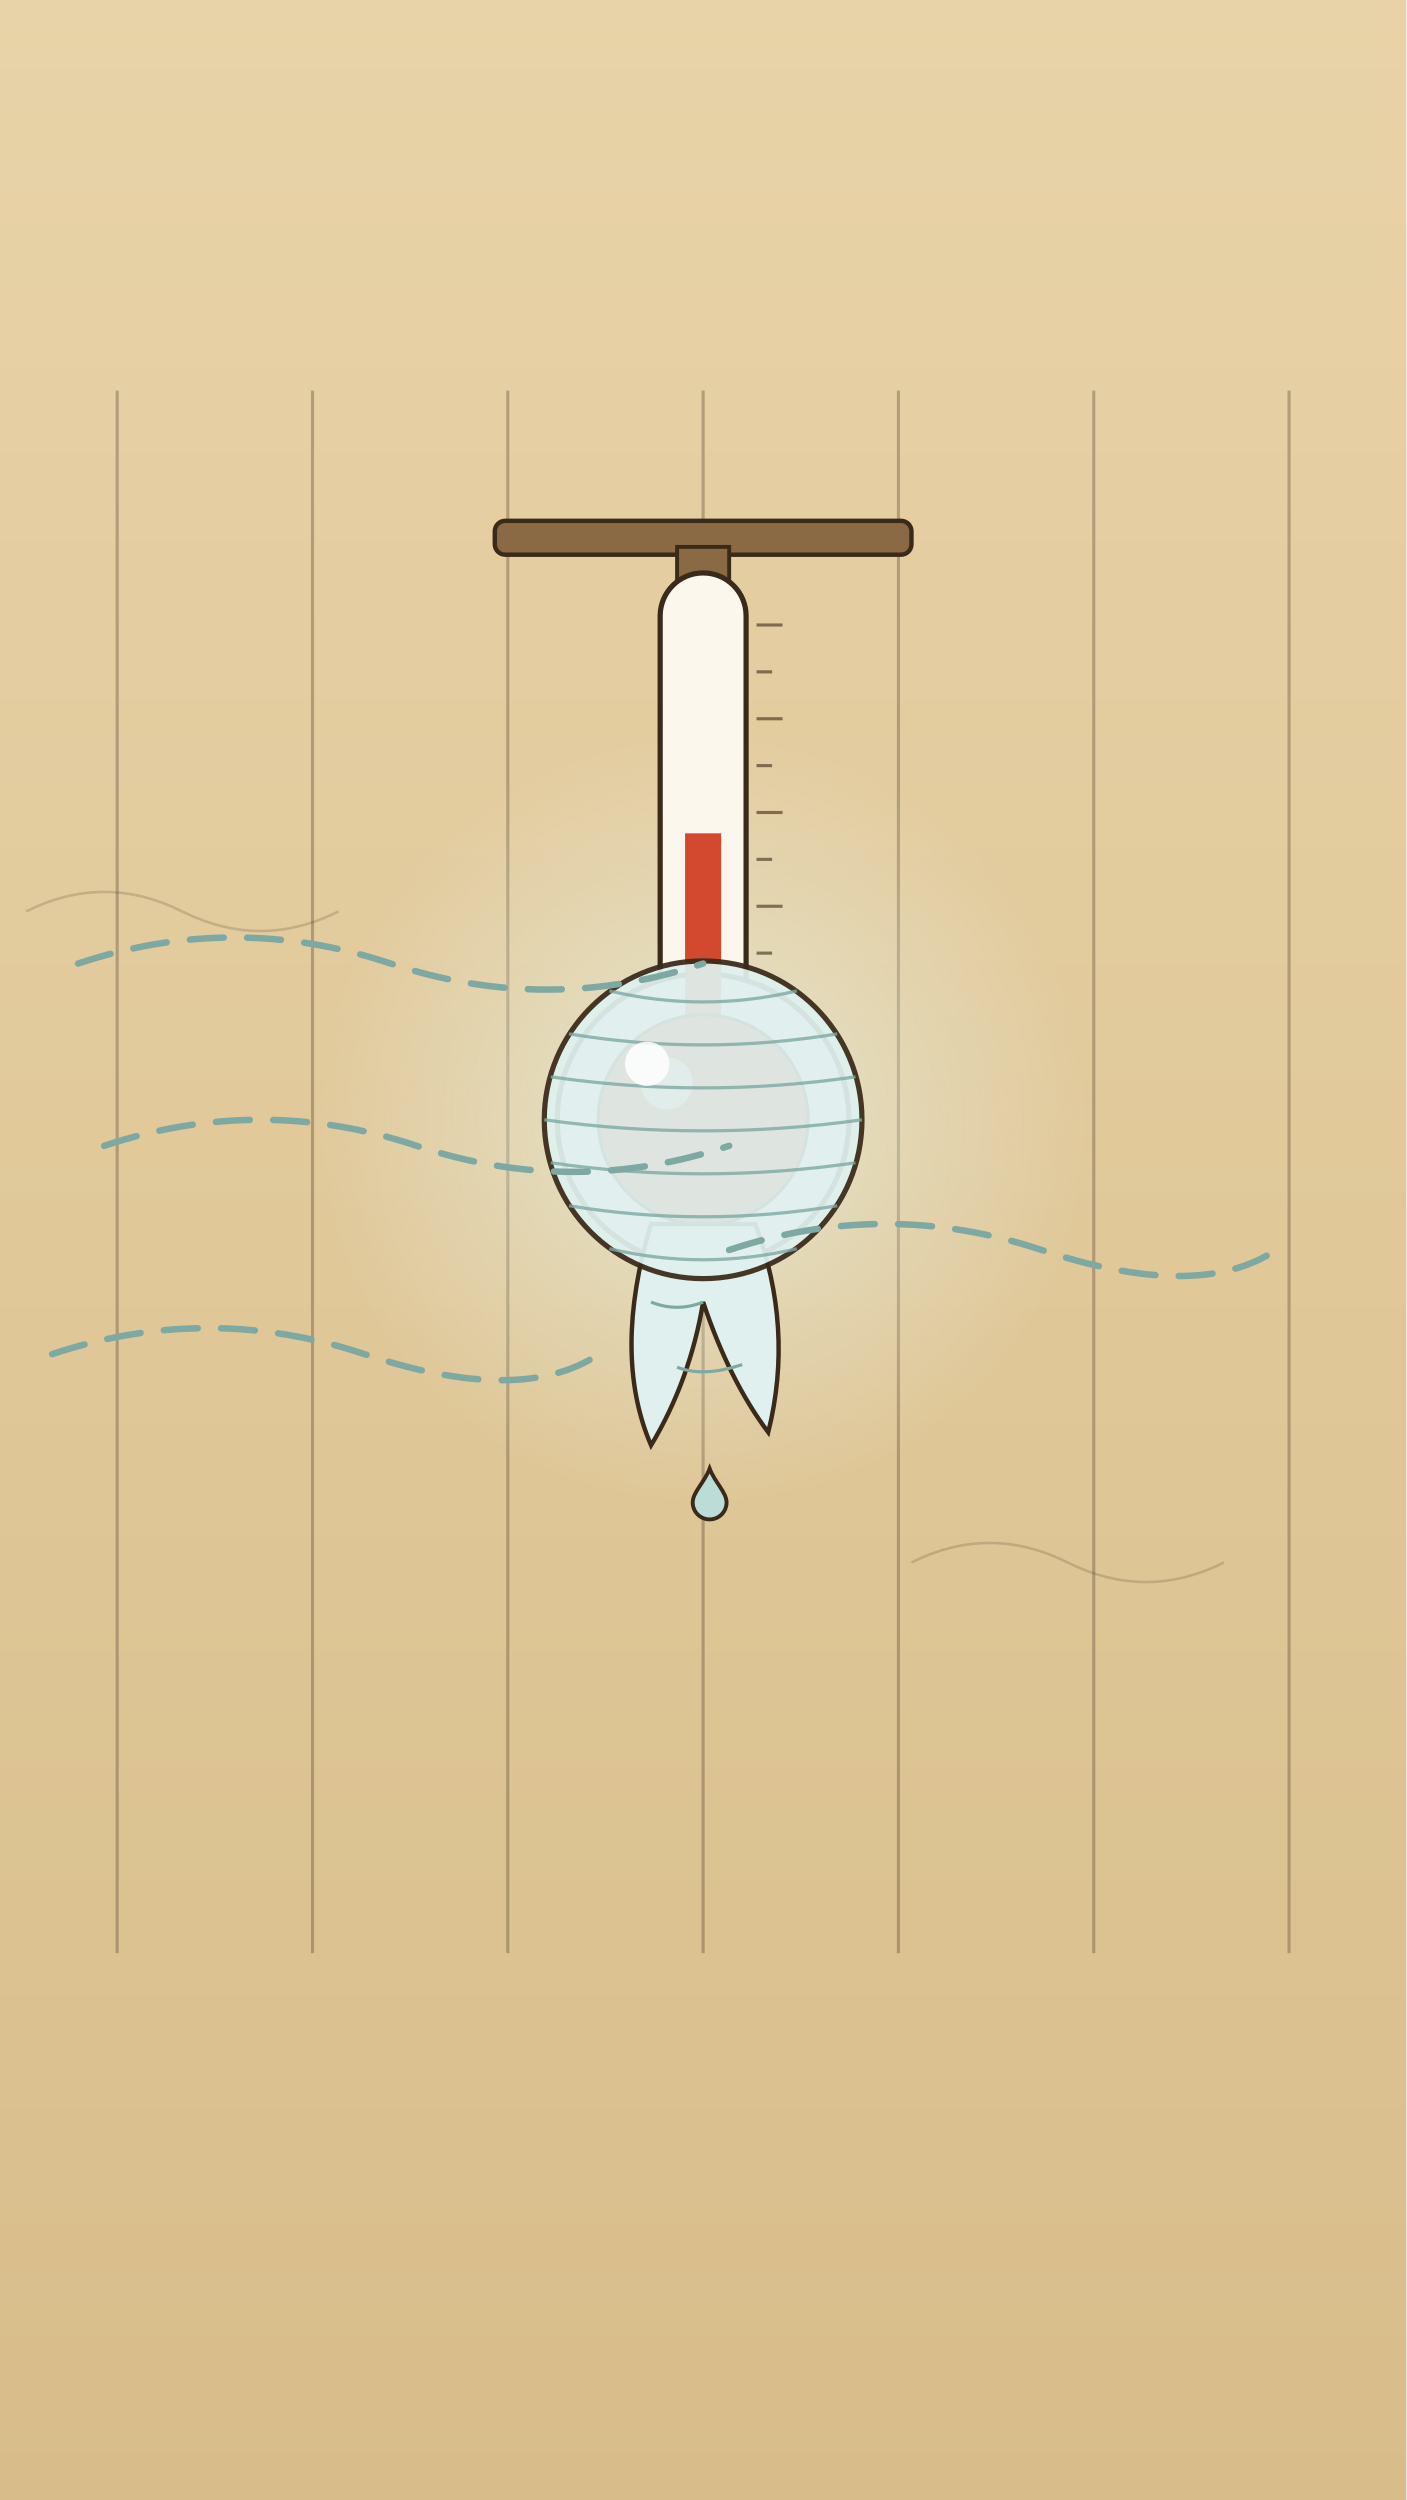
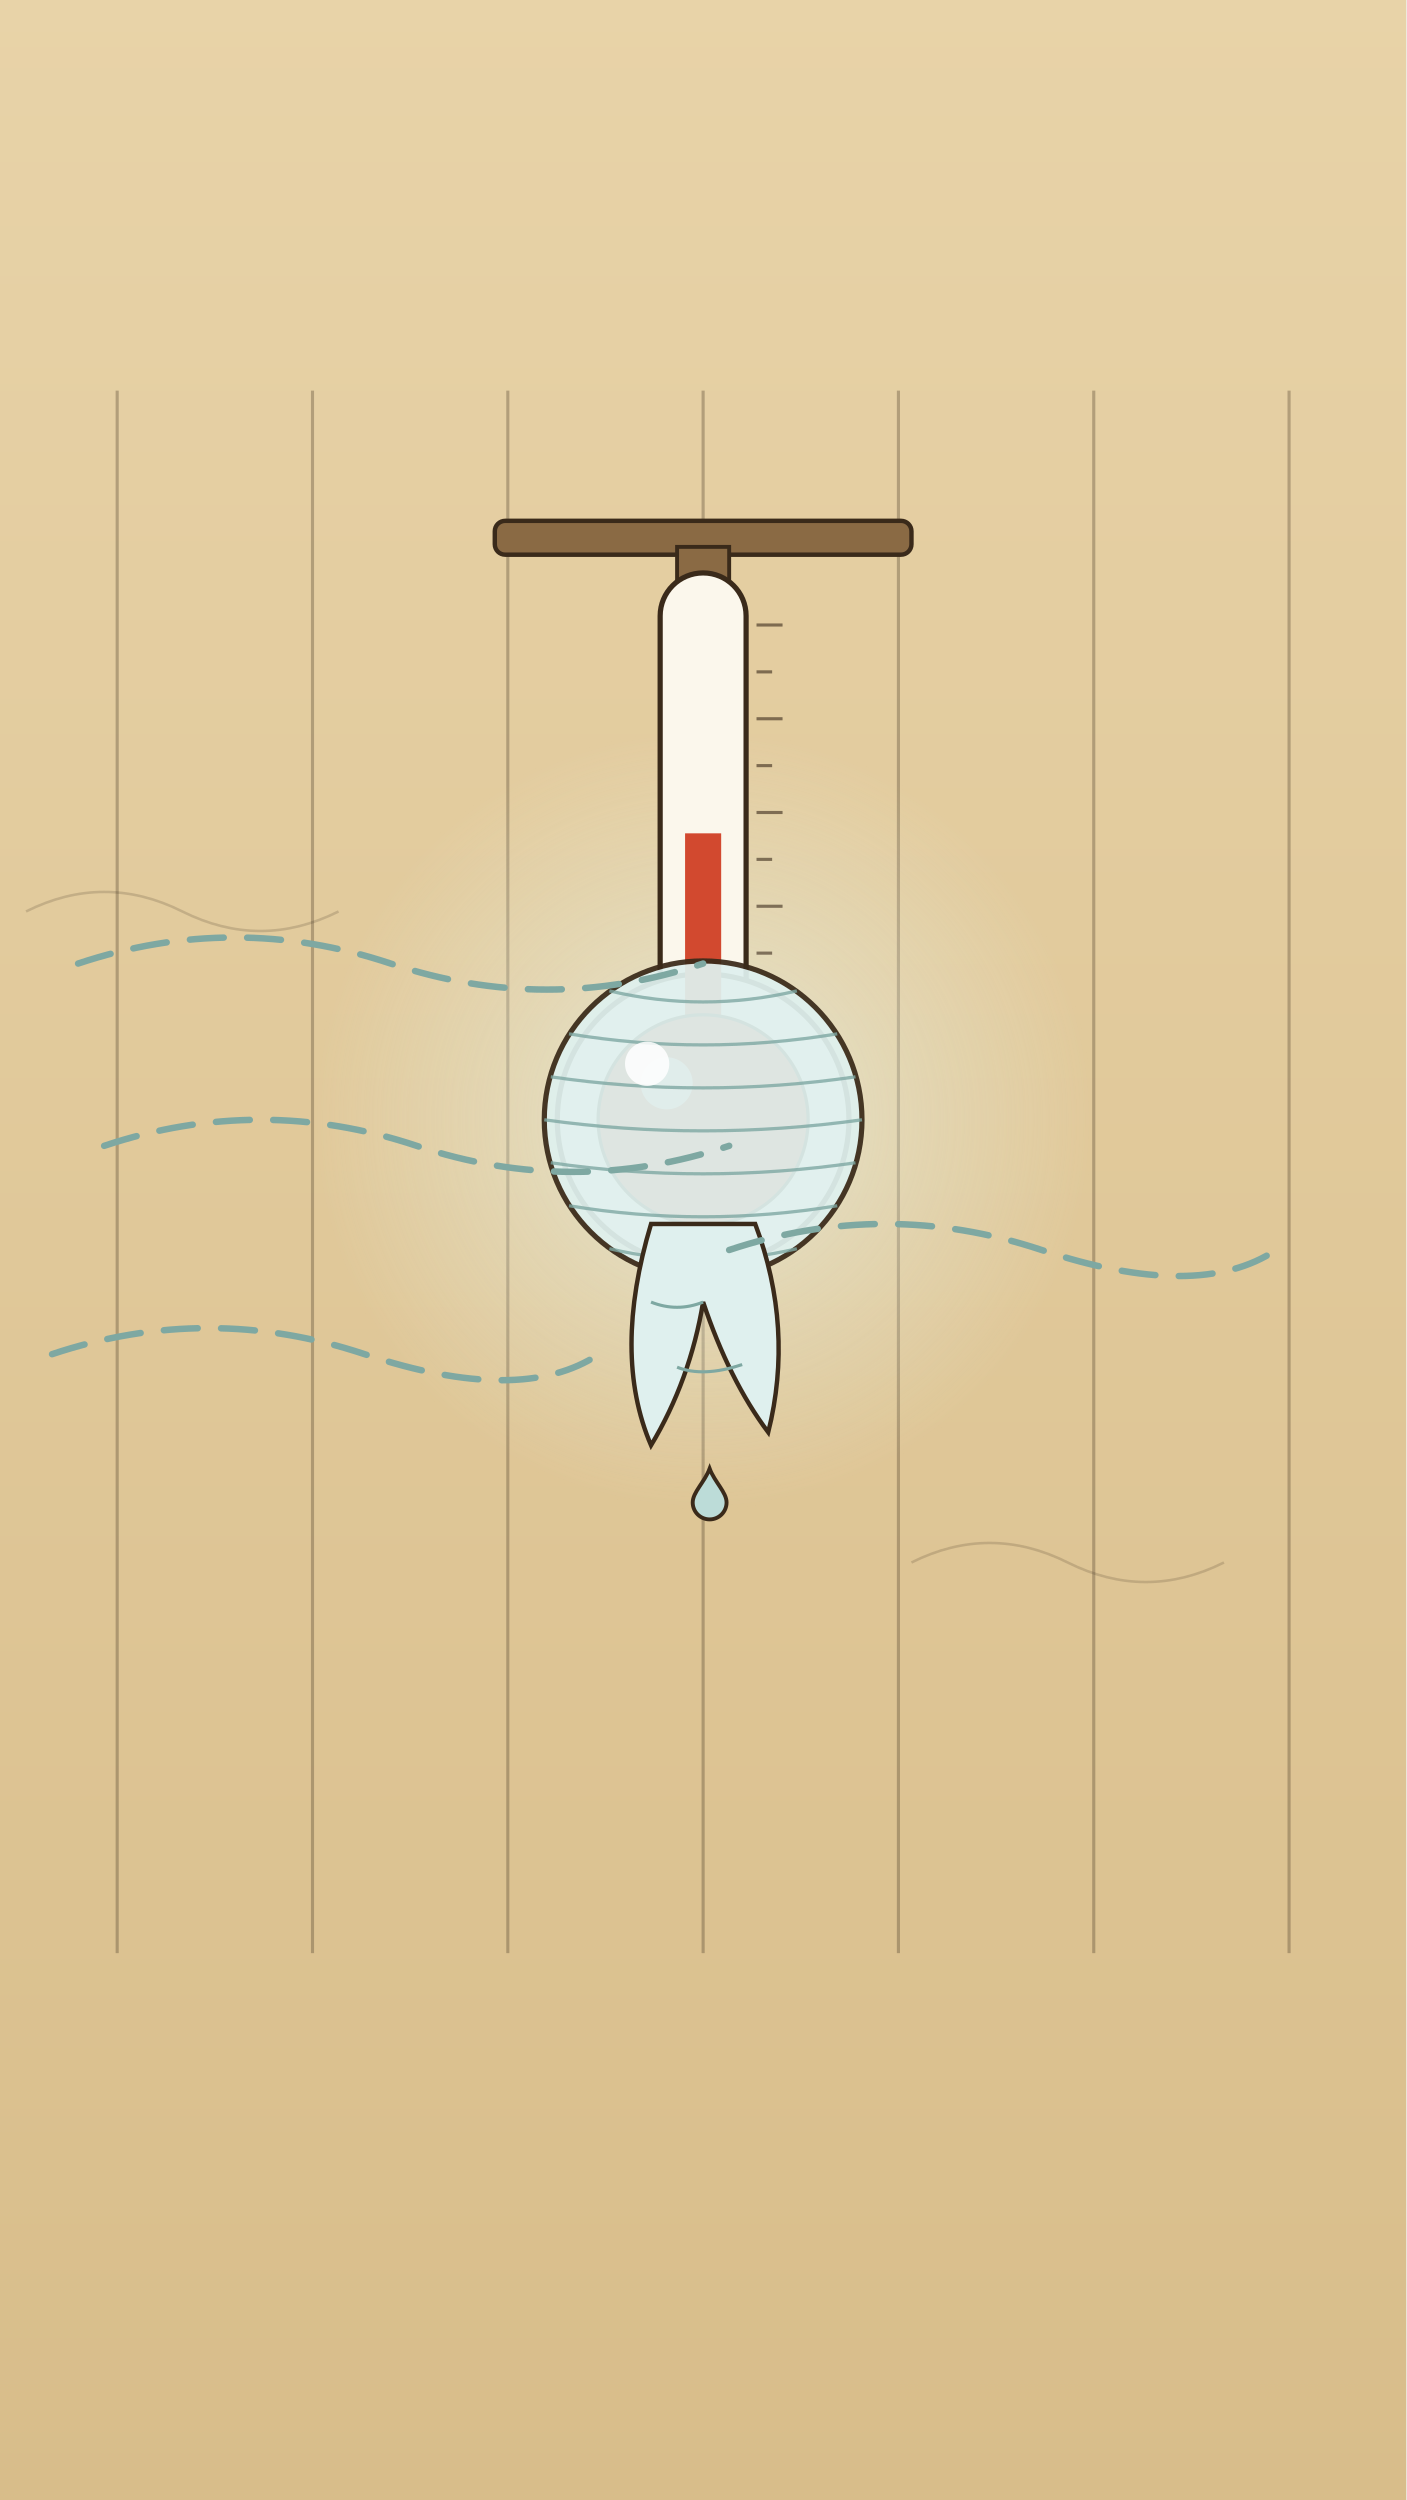
<svg xmlns="http://www.w3.org/2000/svg" viewBox="0 0 1080 1920" width="1080" height="1920">
  <defs>
    <linearGradient id="lg009x1" x1="0" y1="0" x2="0" y2="1">
      <stop offset="0" stop-color="#e8d3a8" stop-opacity="1" />
      <stop offset="1" stop-color="#d8bd8a" stop-opacity="1" />
    </linearGradient>
    <radialGradient id="rg009x2" cx=".5" cy=".5" r=".5">
      <stop offset="0" stop-color="#e9fbf7" stop-opacity="1" />
      <stop offset=".5" stop-color="#e9fbf7" stop-opacity="0.45" />
      <stop offset="1" stop-color="#e9fbf7" stop-opacity="0" />
    </radialGradient>
  </defs>
  <rect width="1080" height="1920" fill="url(#lg009x1)" />
  <g fill="none" stroke="#3a2a1a" stroke-width="2.4" opacity=".3">
    <path d="M90 300 L90 1500" />
    <path d="M240 300 L240 1500" />
    <path d="M390 300 L390 1500" />
    <path d="M540 300 L540 1500" />
    <path d="M690 300 L690 1500" />
    <path d="M840 300 L840 1500" />
    <path d="M990 300 L990 1500" />
  </g>
  <g fill="none" stroke="#3a2a1a" stroke-width="2" opacity=".18">
    <path d="M20 700 q60 -30 120 0 t120 0" />
    <path d="M700 1200 q60 -30 120 0 t120 0" />
  </g>
  <rect x="380" y="400" width="320" height="26" rx="8" fill="#8a6a44" stroke="#3a2a1a" stroke-width="3.4" />
  <rect x="520" y="420" width="40" height="40" fill="#8a6a44" stroke="#3a2a1a" stroke-width="3" />
  <circle cx="540" cy="860" r="300" fill="url(#rg009x2)" opacity="0.6" />
  <g id="thermometer-tube">
    <rect x="507.0" y="440" width="66" height="420" rx="33.0" fill="#fbf7ec" stroke="#3a2a1a" stroke-width="4" />
    <path d="M581.0 480 L601.0 480" stroke="#3a2a1a" stroke-width="2.4" opacity=".6" />
    <path d="M581.0 516 L593.0 516" stroke="#3a2a1a" stroke-width="2.4" opacity=".6" />
    <path d="M581.0 552 L601.0 552" stroke="#3a2a1a" stroke-width="2.4" opacity=".6" />
    <path d="M581.0 588 L593.0 588" stroke="#3a2a1a" stroke-width="2.4" opacity=".6" />
    <path d="M581.0 624 L601.0 624" stroke="#3a2a1a" stroke-width="2.4" opacity=".6" />
    <path d="M581.0 660 L593.0 660" stroke="#3a2a1a" stroke-width="2.4" opacity=".6" />
    <path d="M581.0 696 L601.0 696" stroke="#3a2a1a" stroke-width="2.4" opacity=".6" />
    <path d="M581.0 732 L593.0 732" stroke="#3a2a1a" stroke-width="2.4" opacity=".6" />
    <circle cx="540" cy="860" r="112" fill="#fbf7ec" stroke="#3a2a1a" stroke-width="4" />
  </g>
  <g id="thermometer-tube-red-column">
    <rect x="526.14" y="640" width="27.72" height="220" fill="#d2492f" />
  </g>
  <circle cx="540" cy="860" r="80.64" fill="#d2492f" stroke="#3a2a1a" stroke-width="2.5" />
  <circle cx="512" cy="832" r="20" fill="#fff" opacity=".7" />
-   <g id="mv-swing-cloth-tail" data-pivot="555 940">
-     <path d="M500 940 Q470 1040 500 1110 Q530 1060 540 1000 Q560 1060 590 1100 Q610 1020 580 940 Z" fill="#dff0ee" stroke="#3a2a1a" stroke-width="3.4" />
-     <path d="M500 1000 q20 8 40 0 M520 1050 q20 8 50 -2" fill="none" stroke="#7ea8a2" stroke-width="2.4" />
-   </g>
  <g id="mv-core-glide-wet-cloth">
    <circle cx="540" cy="860" r="122" fill="#dff0ee" stroke="#3a2a1a" stroke-width="4" opacity=".93" />
    <path d="M468 761 Q540 778 612 761" fill="none" stroke="#7ea8a2" stroke-width="2.5" opacity=".8" />
    <path d="M437 794 Q540 811 643 794" fill="none" stroke="#7ea8a2" stroke-width="2.5" opacity=".8" />
    <path d="M423 827 Q540 844 657 827" fill="none" stroke="#7ea8a2" stroke-width="2.5" opacity=".8" />
    <path d="M418 860 Q540 877 662 860" fill="none" stroke="#7ea8a2" stroke-width="2.5" opacity=".8" />
    <path d="M423 893 Q540 910 657 893" fill="none" stroke="#7ea8a2" stroke-width="2.5" opacity=".8" />
    <path d="M437 926 Q540 943 643 926" fill="none" stroke="#7ea8a2" stroke-width="2.5" opacity=".8" />
    <path d="M468 959 Q540 976 612 959" fill="none" stroke="#7ea8a2" stroke-width="2.5" opacity=".8" />
    <circle cx="497" cy="817" r="17" fill="#fff" opacity=".85" />
+     <g id="mv-swing-cloth-tail" data-pivot="555 940">
+       <path d="M500 940 Q470 1040 500 1110 Q530 1060 540 1000 Q560 1060 590 1100 Q610 1020 580 940 Z" fill="#dff0ee" stroke="#3a2a1a" stroke-width="3.4" />
+       <path d="M500 1000 q20 8 40 0 M520 1050 q20 8 50 -2" fill="none" stroke="#7ea8a2" stroke-width="2.4" />
+     </g>
  </g>
  <g id="mv-dash-wind-line" fill="none" stroke="#7ea8a2" stroke-width="5" stroke-linecap="round" stroke-dasharray="26 18" data-speed="60">
    <path d="M60 740 q120 -40 240 0 t240 0" />
    <path d="M80 880 q120 -40 240 0 t240 0" />
    <path d="M560 960 q120 -40 240 0 t180 0" />
    <path d="M40 1040 q120 -40 240 0 t180 0" />
  </g>
  <g id="mv-drip-cloth-drop" data-fall="120" fill="#bcdcd8" stroke="#3a2a1a" stroke-width="3">
    <path d="M545 1127.9 C548.9 1138.3 558 1146.1 558 1153.9 A13 13 0 0 1 532 1153.9 C532 1146.1 541.1 1138.3 545 1127.9 Z" />
  </g>
</svg>
